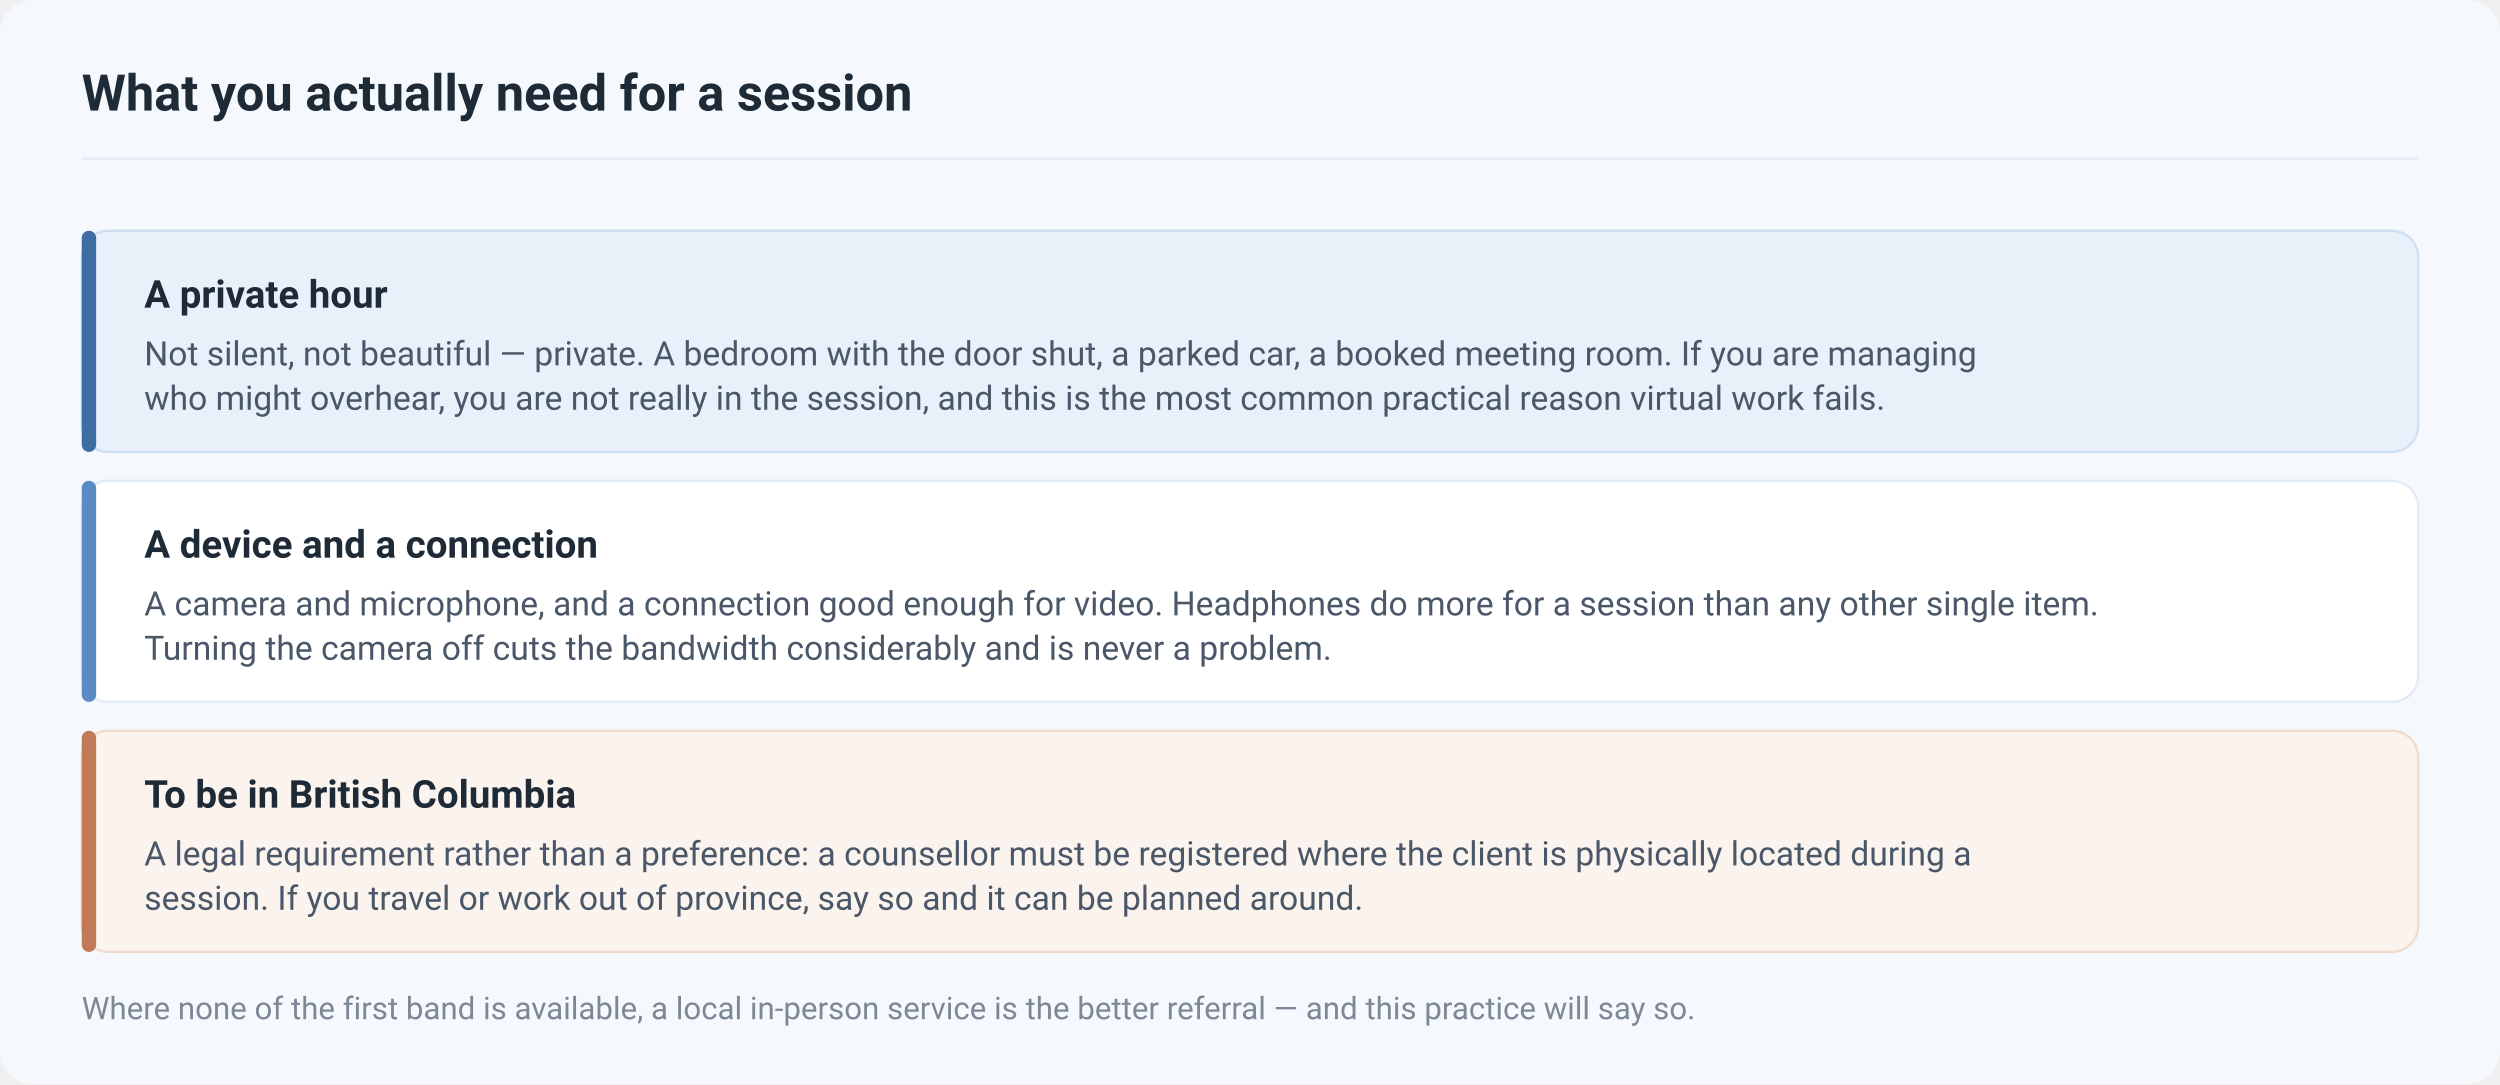
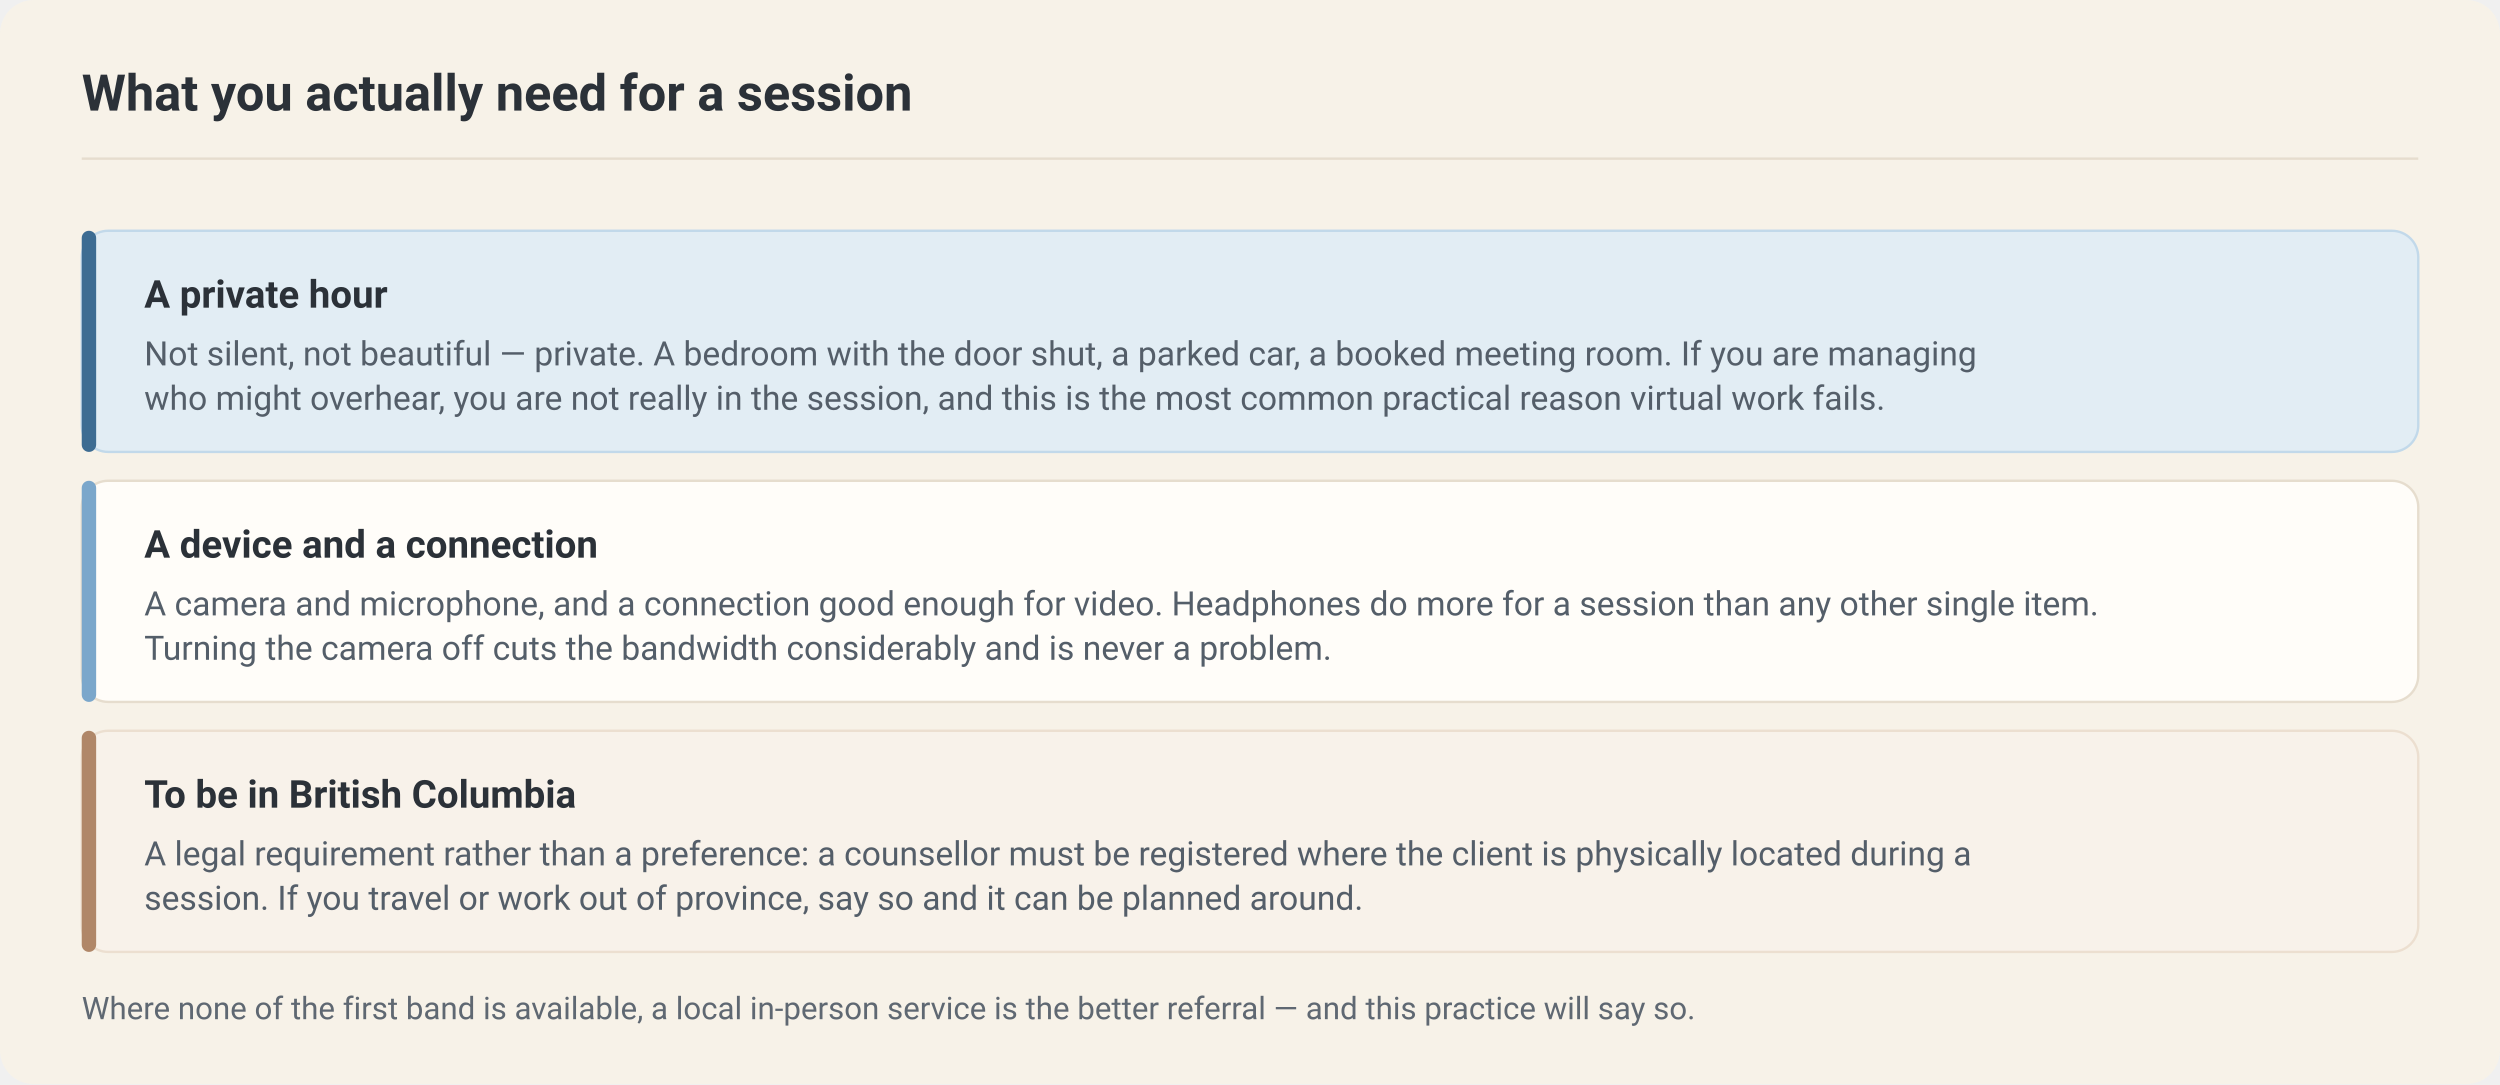
<svg xmlns="http://www.w3.org/2000/svg" viewBox="0 0 1040 451" width="1040" height="451" role="img" aria-labelledby="t d" font-family="-apple-system,BlinkMacSystemFont,'Segoe UI',Roboto,Helvetica,Arial,sans-serif">
-   <rect width="1040" height="451" rx="14" fill="#f5f9fd" />
-   <text x="34" y="46" font-size="21" font-weight="700" fill="#1f2a37">What you actually need for a session</text>
-   <line x1="34" y1="66" x2="1006" y2="66" stroke="#e3ebf4" />
-   <rect x="34" y="96" width="972" height="92" rx="11" fill="#e8f0f9" stroke="#cfe0f2" />
-   <rect x="34" y="96" width="6" height="92" rx="3" fill="#3f6ca3" />
-   <text x="60" y="128" font-size="16" font-weight="700" fill="#1f2a37">A private hour</text>
-   <text font-size="14" fill="#4a5768">
+   <rect width="1040" height="451" rx="14" fill="#f7f2e8" />
+   <text x="34" y="46" font-size="21" font-weight="700" fill="#2b3138">What you actually need for a session</text>
+   <line x1="34" y1="66" x2="1006" y2="66" stroke="#e6ddce" />
+   <rect x="34" y="96" width="972" height="92" rx="11" fill="#e2edf4" stroke="#c2d9ea" />
+   <rect x="34" y="96" width="6" height="92" rx="3" fill="#3d6c92" />
+   <text x="60" y="128" font-size="16" font-weight="700" fill="#2b3138">A private hour</text>
+   <text font-size="14" fill="#545e69">
    <tspan x="60" y="152">Not silent, not beautiful — private. A bedroom with the door shut, a parked car, a booked meeting room. If you are managing</tspan>
    <tspan x="60" y="170.48">who might overhear, you are not really in the session, and this is the most common practical reason virtual work fails.</tspan>
  </text>
-   <rect x="34" y="200" width="972" height="92" rx="11" fill="#ffffff" stroke="#e3ebf4" />
-   <rect x="34" y="200" width="6" height="92" rx="3" fill="#5b8bc4" />
-   <text x="60" y="232" font-size="16" font-weight="700" fill="#1f2a37">A device and a connection</text>
-   <text font-size="14" fill="#4a5768">
+   <rect x="34" y="200" width="972" height="92" rx="11" fill="#fffdf9" stroke="#e6ddce" />
+   <rect x="34" y="200" width="6" height="92" rx="3" fill="#7ba7cb" />
+   <text x="60" y="232" font-size="16" font-weight="700" fill="#2b3138">A device and a connection</text>
+   <text font-size="14" fill="#545e69">
    <tspan x="60" y="256">A camera and microphone, and a connection good enough for video. Headphones do more for a session than any other single item.</tspan>
    <tspan x="60" y="274.48">Turning the camera off cuts the bandwidth considerably and is never a problem.</tspan>
  </text>
-   <rect x="34" y="304" width="972" height="92" rx="11" fill="#fbf3ee" stroke="#f0dccf" />
-   <rect x="34" y="304" width="6" height="92" rx="3" fill="#c07a56" />
-   <text x="60" y="336" font-size="16" font-weight="700" fill="#1f2a37">To be in British Columbia</text>
-   <text font-size="14" fill="#4a5768">
+   <rect x="34" y="304" width="972" height="92" rx="11" fill="#f8f2ea" stroke="#ecdfd0" />
+   <rect x="34" y="304" width="6" height="92" rx="3" fill="#b08768" />
+   <text x="60" y="336" font-size="16" font-weight="700" fill="#2b3138">To be in British Columbia</text>
+   <text font-size="14" fill="#545e69">
    <tspan x="60" y="360">A legal requirement rather than a preference: a counsellor must be registered where the client is physically located during a</tspan>
    <tspan x="60" y="378.48">session. If you travel or work out of province, say so and it can be planned around.</tspan>
  </text>
-   <text font-size="13" fill="#7d8896">
+   <text font-size="13" fill="#5f6872">
    <tspan x="34" y="424">Where none of the first band is available, a local in-person service is the better referral — and this practice will say so.</tspan>
  </text>
</svg>
